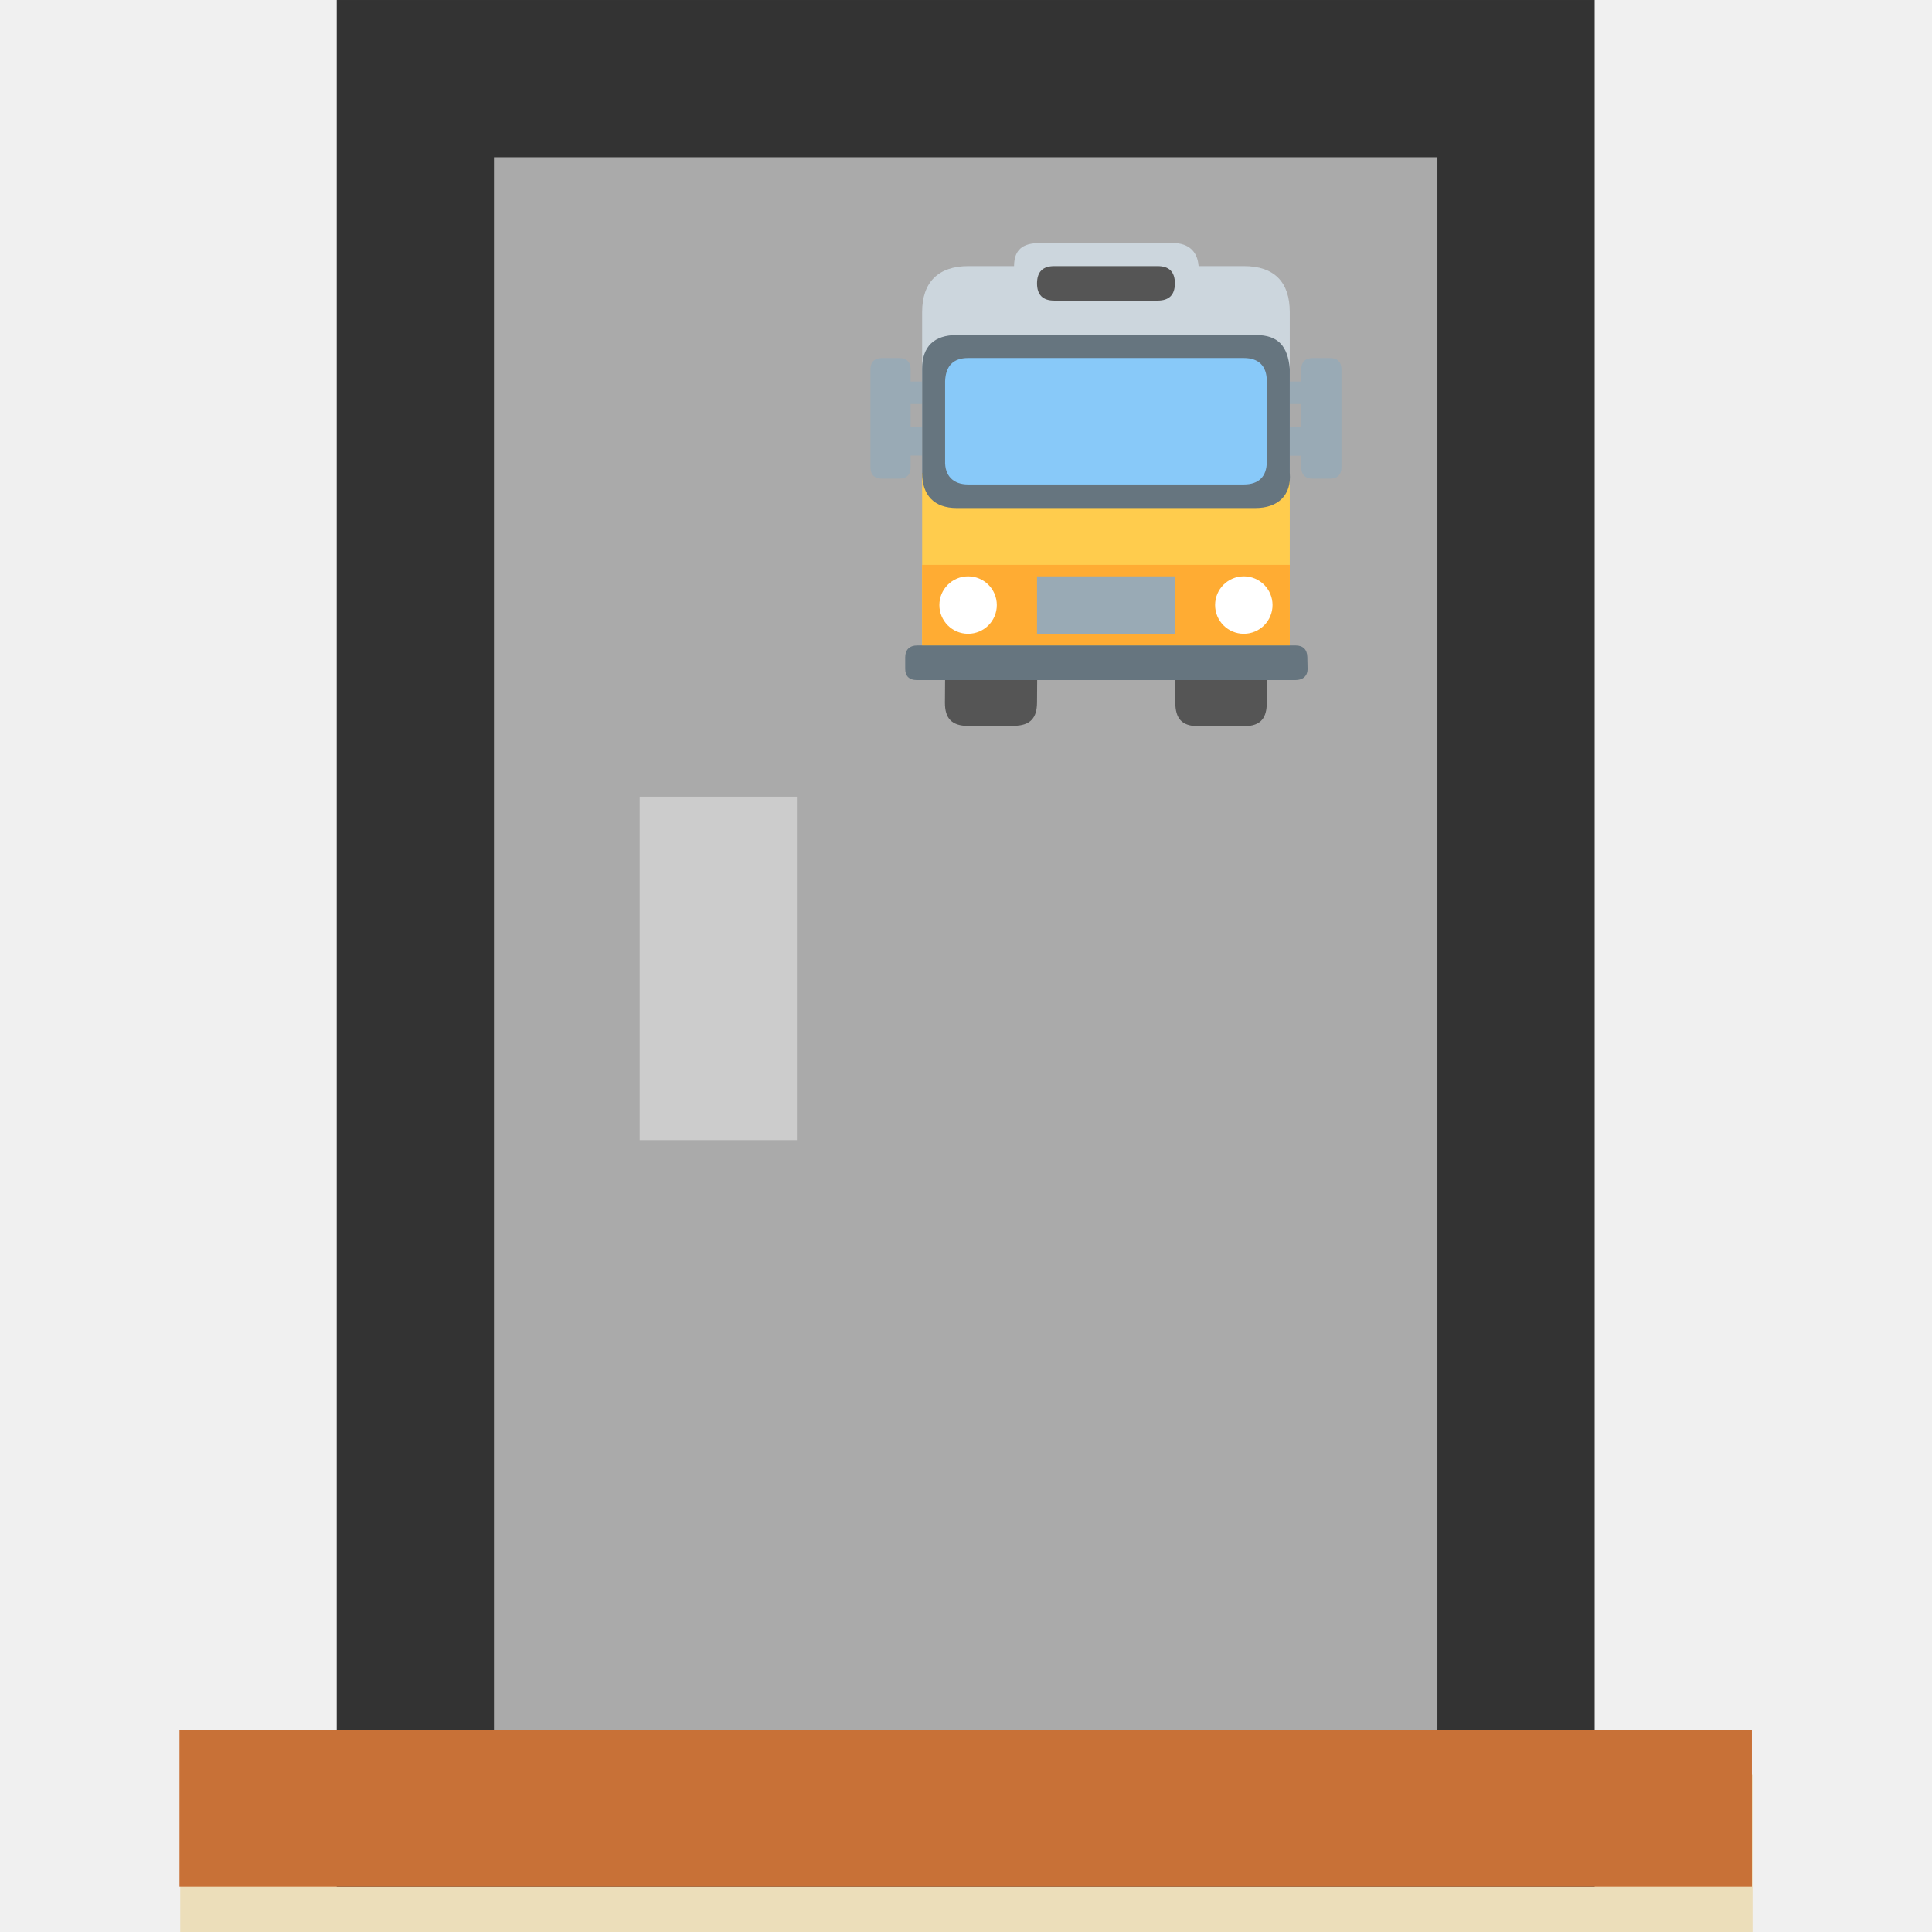
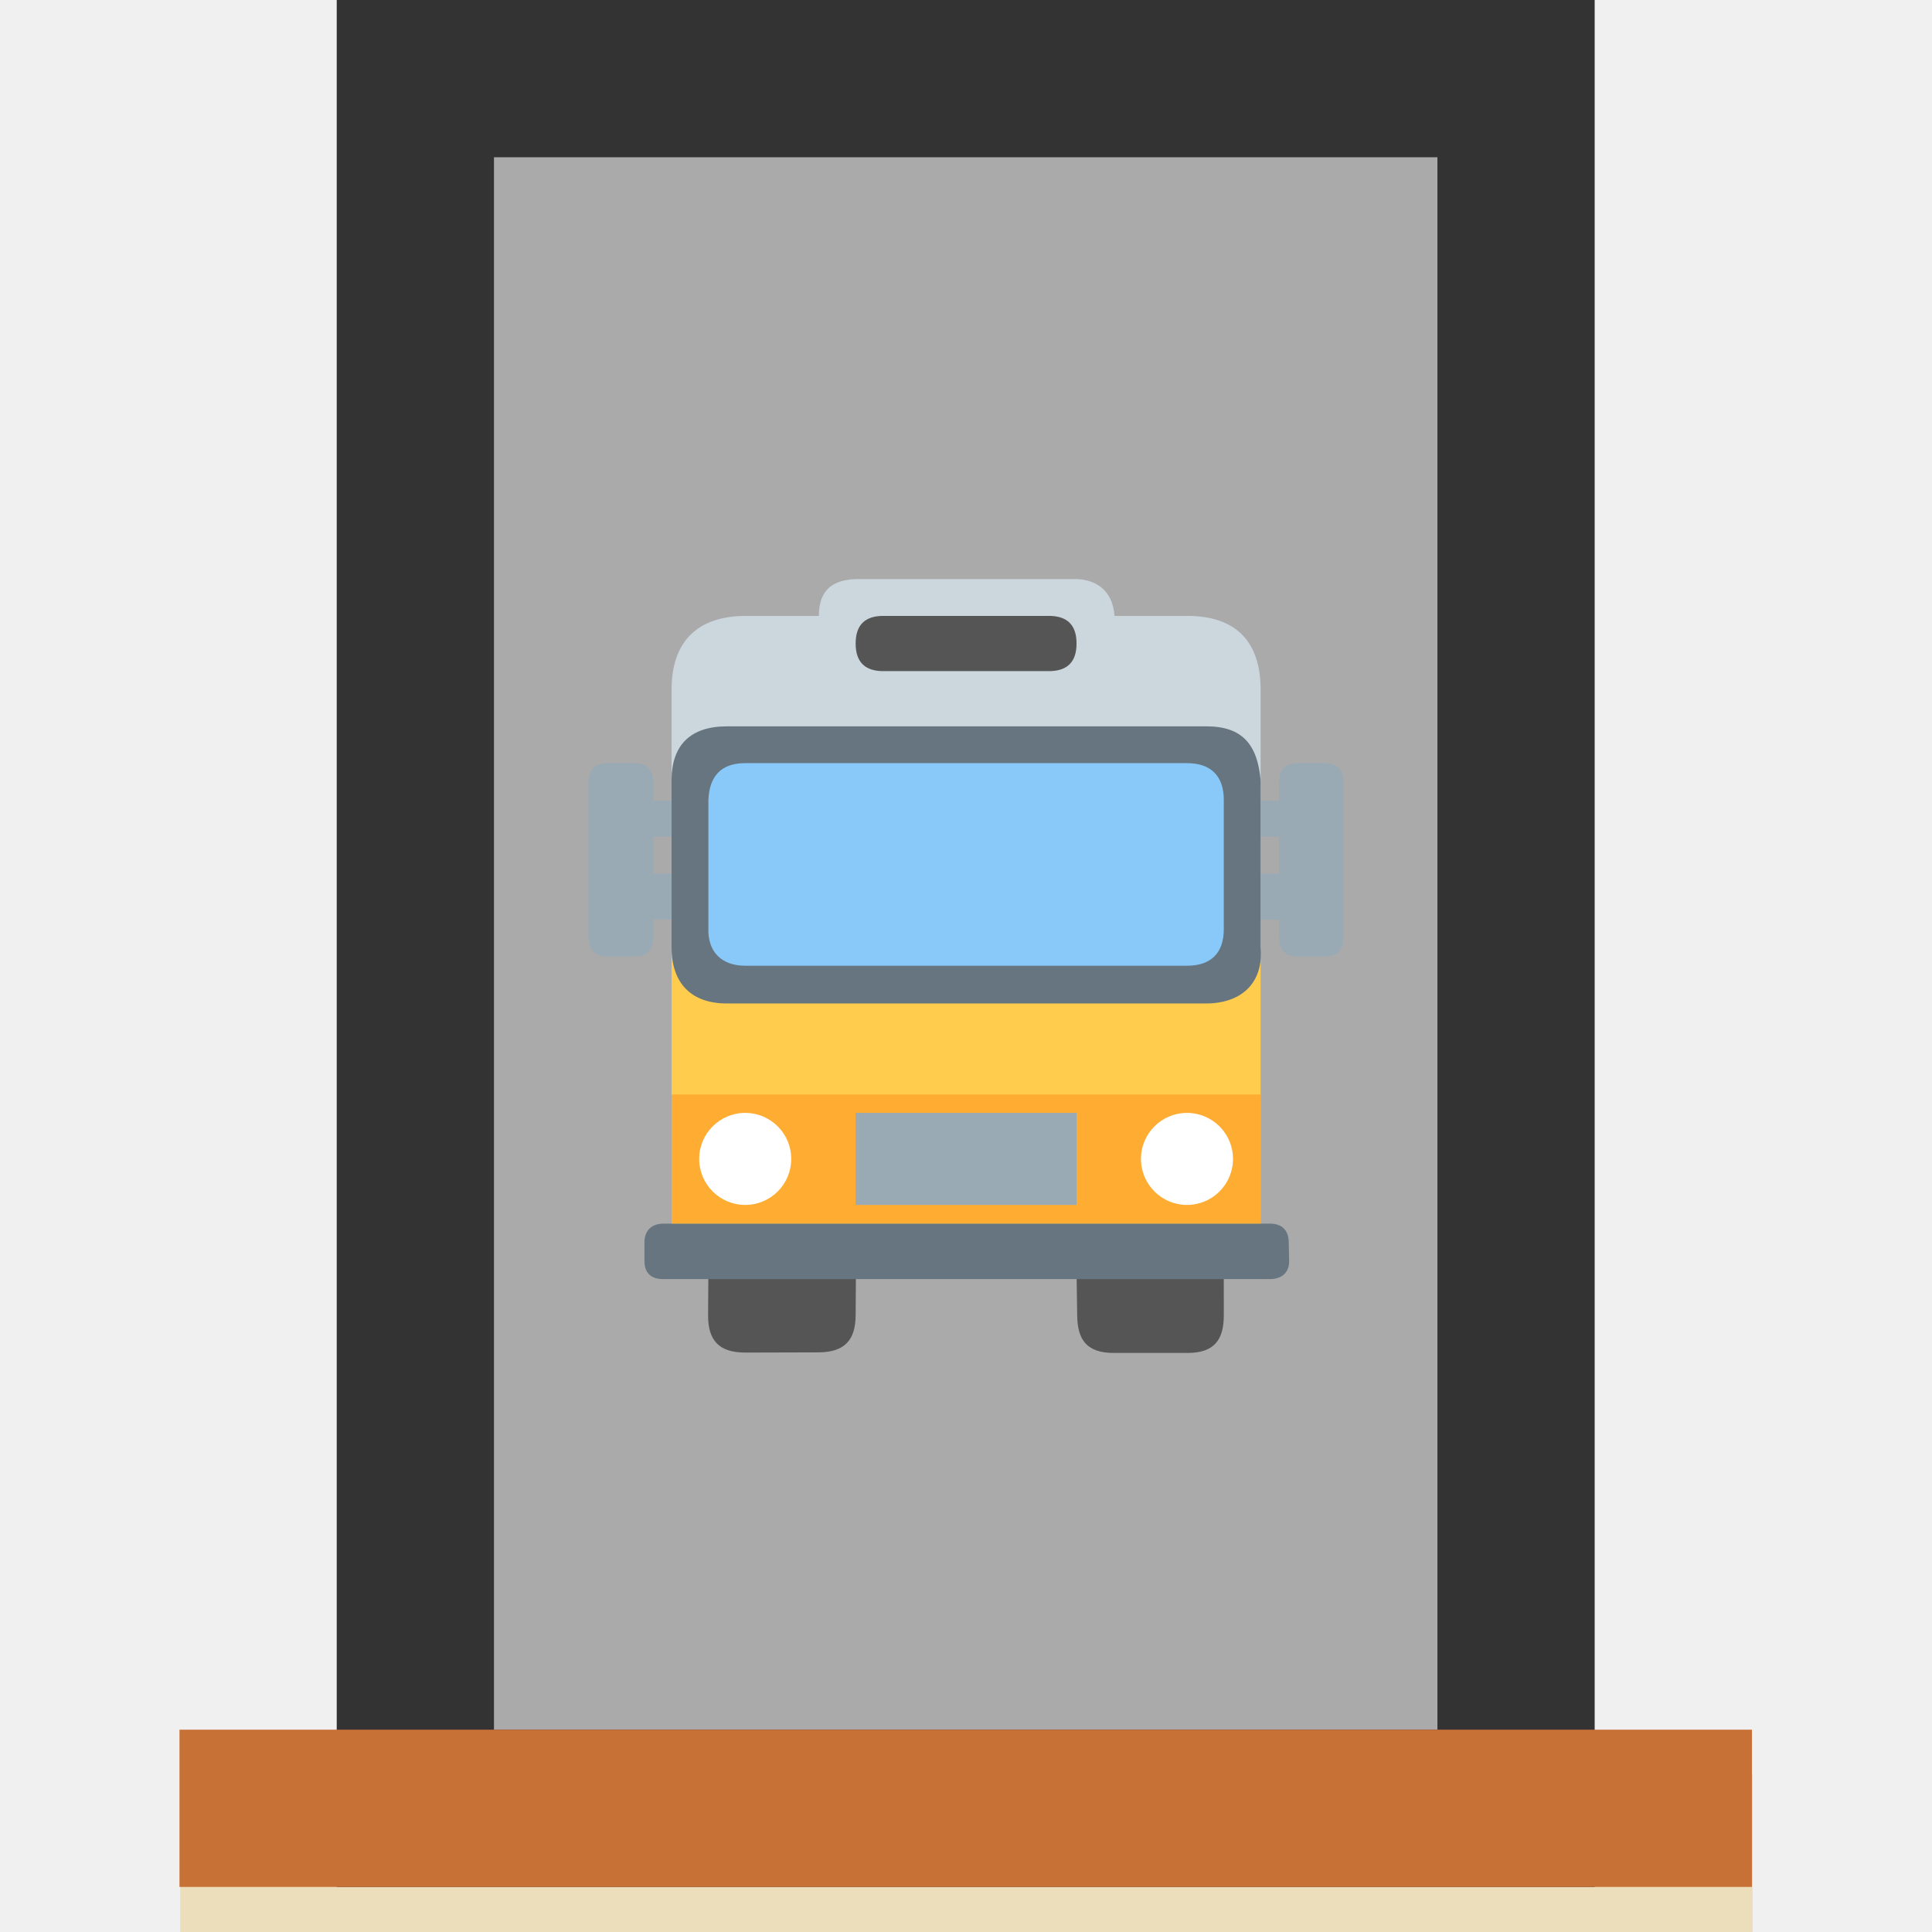
<svg xmlns="http://www.w3.org/2000/svg" version="1.1" viewBox="0 0 128 128" xml:space="preserve">
  <g transform="matrix(1.7363 0 0 1.7363 -44.778 -47.227)">
    <g transform="matrix(6,0,0,6,16,-6215.2)">
      <path transform="matrix(.13043 0 0 .13043 -.57497 1038)" d="m25.706 108.77h76.664" fill="none" stroke="#c87137" stroke-width="7.667" style="mix-blend-mode:color-burn" />
      <rect x="4.273" y="1040.9" width="7" height="11" fill="#aaa" stroke="#333" />
      <path d="m2.773 1051.9h10" fill="none" stroke="#c87137" />
    </g>
-     <rect transform="matrix(6,0,0,6,16.015,-6214.2)" x="5.697" y="1045.3" width="1" height="2.184" fill="#ccc" style="paint-order:normal" />
-   </g>
-   <g transform="matrix(.33948 0 0 .33948 51.675 12.515)" display="none">
-     <path d="m64 108c-24 0-40-12-40-32s41.882-23.478 32-60c0 0 32 20 24 44 0 0 8.563-10.414 12-16 0 0 12 12 12 32s-16 32-40 32z" fill="#eb650d" />
-     <path d="m88 60c4 8 24 28-8 28-8 0 4-20 8-28z" fill="#e98616" />
-     <path d="m80 72c-16-16 0-24-16-44 4 20-28 36-28 52s12 24 28 24 24.335-22.671 16-32z" fill="#f1b014" />
-     <path d="m64 96c-16 0-16-20 0-40 0 20 16 40 0 40z" fill="#f3f40f" />
-   </g>
-   <g transform="matrix(.33218 0 0 .33218 51.732 13.31)" display="none">
-     <g transform="matrix(1.659,0,0,1.659,-49.861,-76.632)" display="inline">
-       <path d="m88 92c0 10.665-8.646 19.311-19.311 19.311-10.665 0-19.311-8.646-19.311-19.311 0-10.109 19.201-33.475 19.201-38.576 0 4.928 19.42 27.947 19.42 38.576z" fill="#3581c8" stroke-width="1.404" />
-       <path d="m69.247 60.906c4.741 10.081 23.201 27.001 9.865 29.912-13.336 2.912-9.231-21.652-9.865-29.912z" fill="#529add" stroke-width="1.404" />
-       <path d="m68.58 53.424c2.678 23.584-9.569 57.459 2.217 57.712 9.166-0.53 17.204-8.732 17.204-19.136-0.534-11.421-13.523-24.535-19.42-38.576z" fill="#529add" fill-opacity=".613" stroke-width="1.784" />
-       <path d="m70.024 62.492c4.741 10.081 15.831 21.122 7.847 22.104s-7.213-13.843-7.847-22.104z" fill="#87bce1" stroke-width="1.404" />
-       <path d="m57.296 80.816c-13.197 14.858-0.469 27.086 8.806 28.007-3.935-3.086-13.66-10.301-8.806-28.007z" fill="#2b68a3" stroke-width="1.404" />
-     </g>
-   </g>
-   <g transform="matrix(1.1551 0 0 1.1551 -6.4557 -19.583)" display="none">
-     <path d="m61.864 31.913c-4.84 0.803-5.567 3.619-5.596 3.736 2.445 10.56 14.943 20.672 22.473 23.028 2.303-0.025 4.219-5.219 4.327-5.814-0.883-1.741-4.638-4.471-6.582-4.327-1.304 1.114-3.105 2.301-3.883 2.423-5.211-2.548-8.12-7.436-8.23-8.364-0.064-0.521 2.741-2.935 2.623-4.191-1.138-2.865-3.024-5.379-5.131-6.492z" fill="#fc0" stroke-width=".314" />
  </g>
  <style type="text/css">
	.st0{fill:#77B3D4;}
	.st1{opacity:0.2;}
	.st2{fill:#231F20;}
	.st3{fill:#FFFFFF;}
</style>
-   <g transform="translate(-107.51 27.817)" display="none">
-     <g transform="translate(11.972 -47.823)">
-       <g transform="matrix(.46032 0 0 .46032 -418.74 -338.38)">
-         <path d="m1238.5 816h67.065c3.583 0 6.467 2.885 6.467 6.467v51.065c0 3.583-2.885 6.467-6.467 6.467h-67.065c-3.583 0-6.467-2.885-6.467-6.467v-51.065c0-3.583 2.885-6.467 6.467-6.467z" fill="#ddd" />
-         <path d="m1236 874 36-38 36 38" fill="none" stroke="#aaa" stroke-linecap="round" stroke-linejoin="round" stroke-width="8" />
-         <path d="m1236 880c-3.679 3.3e-4 -5.407-4.546-2.658-6.99l36-32c1.516-1.348 3.801-1.348 5.316 0l36 32c2.749 2.444 1.02 6.991-2.658 6.99z" fill="#e9e9e9" fill-rule="evenodd" />
-         <path d="m1236 822 36 38 36-38" fill="none" stroke="#aaa" stroke-linecap="round" stroke-linejoin="round" stroke-width="8" />
-         <path d="m1236 816c-3.679-3.3e-4 -5.407 4.546-2.658 6.99l36 32c1.516 1.348 3.801 1.348 5.316 0l36-32c2.749-2.444 1.02-6.991-2.658-6.99z" fill="#fff" fill-rule="evenodd" />
-       </g>
-     </g>
-   </g>
-   <g transform="matrix(.27586 0 0 .27586 55.466 13.894)" display="none">
-     <path d="m48 93.375v8l10 4h12l10-4v-8z" fill-opacity=".2" stroke-width=".2" />
-     <g stroke="#c1a551" stroke-width="4">
-       <path d="m40 40 8 48h32l8-48z" fill="#ffffdf" fill-rule="evenodd" />
-       <path d="m52 40 4 48" fill="none" />
-       <path d="m76 40-4 48" fill="none" />
-     </g>
-     <path d="m64 12c-12 4-20 20-32 20v8h64v-8c-12 0-20-16-32-20zm-16 76v8l10 4v27.711c1.977 0.184 3.975 0.289 6 0.289s4.023-0.105 6-0.289v-27.711l10-4v-8z" fill="#555" fill-rule="evenodd" />
-   </g>
-   <g transform="matrix(.2807 0 0 .2807 56.872 12.309)" display="none">
-     <g transform="translate(-1015.8,431.95)">
-       <g stroke-width=".2">
-         <path d="m1079.8-417.95c-22.091 0-40 17.909-40 40v59.943c10.958 8.788 24.86 14.057 40 14.057s29.042-5.269 40-14.057v-59.943c0-22.091-17.909-40-40-40z" fill="#5a8049" />
-         <path d="m1079.8-417.95c-0.782 0-1.565 0.032-2.346 0.082 21.411 0.886 26.32 18.489 26.346 39.918v69.33c5.806-2.351 11.187-5.527 16-9.387v-59.943c0-22.091-17.909-40-40-40z" fill="#49653a" />
-         <path d="m1079.8-417.95c-22.091 0-40 17.909-40 40v59.943c4.813 3.86 10.194 7.035 16 9.387v-69.33c0.026-21.429 4.935-39.032 26.346-39.918-0.781-0.05-1.563-0.078-2.346-0.082z" fill="#6b9357" />
-       </g>
-       <path d="m1079.8-417.95a40 40 0 0 0-40 40h80a40 40 0 0 0-40-40z" fill="#72a85a" fill-opacity=".293" />
-       <path d="m1091.8-393.95a12 9.781 0 0 1-12 9.781 12 9.781 0 0 1-12-9.781 12 9.781 0 0 1 12-9.781 12 9.781 0 0 1 12 9.781" fill="#262626" />
-     </g>
-     <path d="m83.192 104.63c-0.542 0-1.067-0.282-1.354-0.785l-6.598-10.866c-0.428-0.748-0.26-1.683 0.486-2.109l7.724-4.674c0.243-0.14 0.773-0.26 1.034-0.26 0.542 0 1.047 0.308 1.335 0.812l4.84 7.98 0.256 3.477c0.427 0.746-1.492 1.845-2.239 2.272l-4.714 3.949c-0.243 0.14-0.509 0.206-0.771 0.206" fill="#ddd" />
-     <path d="m70.727 92.168c-0.405 0-0.804 0.16-1.102 0.457l-9.348 9.347c-0.609 0.609-0.609 1.594 0 2.204l9.348 9.348c0.298 0.298 0.697 0.456 1.102 0.456 0.201 0 0.404-0.037 0.597-0.119 0.583-0.24 0.961-0.81 0.961-1.439v-3.116h12.464c0.591 0 1.129-0.333 1.355-0.783l4.812-9.538c0.795-1.485 0.457-2.946-0.053-3.902-0.075-0.14-0.584-1.014-0.584-1.014s0.467 2.774-2.415 2.774h-15.578v-3.116c0-0.629-0.378-1.2-0.961-1.439-0.193-0.081-0.396-0.119-0.597-0.119z" fill="#fff" />
-     <path d="m68.534 64.592c0.246 0.483 0.234 1.078-0.084 1.564l-6.687 10.812c-0.472 0.721-1.38 0.996-2.1 0.523l-7.673-4.758c-0.234-0.154-0.581-0.572-0.7-0.805-0.248-0.481-0.201-1.072 0.117-1.556l4.911-7.936 2.982-1.806c0.472-0.723 2.321 0.491 3.043 0.963l5.657 2.407c0.237 0.153 0.416 0.361 0.534 0.592" fill="#ddd" />
-     <path d="m70.677 60.231-10.682 0.046c-1.684-0.034-2.831 0.93-3.453 1.818-0.09 0.129-0.639 0.98-0.639 0.98s2.261-1.677 3.57 0.892l7.073 13.88-2.777 1.415c-0.559 0.287-0.895 0.881-0.846 1.509 0.017 0.21 0.075 0.409 0.165 0.586 0.185 0.361 0.506 0.644 0.908 0.774l12.573 4.085c0.818 0.266 1.698-0.182 1.961-1l4.085-12.575c0.131-0.4 0.09-0.827-0.094-1.187-0.092-0.179-0.217-0.344-0.375-0.478-0.481-0.411-1.157-0.489-1.72-0.202l-2.776 1.414-5.659-11.106c-0.269-0.527-0.808-0.852-1.315-0.852z" fill="#fff" />
-     <path d="m41.711 97.687c0.282-0.463 0.795-0.763 1.374-0.746l12.713 0.006c0.862 0.026 1.572 0.654 1.55 1.514l-0.022 9.028c-0.008 0.28-0.181 0.798-0.316 1.019-0.28 0.463-0.807 0.735-1.387 0.718l-9.334-0.013-3.105-1.586c-0.858-0.026-0.798-2.236-0.776-3.094l-0.924-6.082c0.006-0.279 0.089-0.541 0.226-0.765" fill="#ddd" />
-     <path d="m54.323 78.306c-0.103 0.004-0.208 0.018-0.312 0.043l-12.846 3.124c-0.41 0.103-0.75 0.358-0.962 0.707-0.104 0.171-0.177 0.361-0.21 0.568-0.097 0.622 0.194 1.241 0.731 1.572l2.662 1.619-6.477 10.646c-0.307 0.505-0.304 1.137-0.036 1.567l5.646 9.068c0.857 1.449 2.279 1.921 3.364 1.98 0.159 9e-3 1.171 0.03 1.171 0.03s-2.614-1.044-1.117-3.505l8.097-13.309 2.662 1.619c0.539 0.327 1.222 0.299 1.729-0.072 0.168-0.125 0.307-0.279 0.41-0.449 0.212-0.347 0.284-0.768 0.184-1.179l-3.127-12.844c-0.179-0.733-0.846-1.216-1.569-1.188z" fill="#fff" />
-   </g>
-   <g transform="translate(-56.684 -8.3398)">
+   <g transform="matrix(1.6022 0 0 1.6022 -144.21 -.80726)">
    <g transform="matrix(.38058 0 0 .38058 -281.07 254.32)">
      <path d="m1068-524.02c-0.017 2.622-1.11 4.031-4.063 4.039l-7.907 0.022c-2.95 8e-3 -4.063-1.395-4.063-4.017l0.033-5.027h16.033z" fill="#555" />
      <path d="m1108-524c0 2.609-1.001 4.081-3.929 4.081h-8.039c-2.925 0-3.922-1.434-3.96-4.043l-0.073-4.993h16z" fill="#555" />
      <g fill="#99aab5">
        <path d="m1121-565c0 1.306-0.702 2-2 2h-3c-1.298 0-2-0.694-2-2v-17c0-1.303 0.702-2 2-2h3c1.298 0 2 0.697 2 2z" />
        <path d="m1116-576h-72v-3.91h72z" />
        <path d="m1116-567-72-0.028v-4.972h72z" />
      </g>
      <path d="m1068-604c-3.043 0.111-3.979 1.697-4 4l-8-1e-5c-5.185 0.026-8 2.784-8 8v28h64v-28c0-5.216-2.693-8.011-8-8h-7.873c-0.198-2.8-2.03-3.936-4.127-4z" fill="#ccd6dd" />
      <path d="m1112-532h-64v-32h64z" fill="#ffcc4d" />
      <path d="m1112-534h-64v-14h64z" fill="#ffac33" />
      <path d="m1115.1-529.95c0.029 1.305-0.808 2.009-2.106 2.009h-65.913c-1.296 0-2.028-0.659-2.028-1.965v-2.008c0-1.306 0.77-2.052 2.066-2.052h65.899c1.298 0 2.009 0.702 2.038 2.008z" fill="#66757f" />
      <path d="m1112-564c0.337 3.898-2.083 6.111-5.972 6.111h-52.014c-3.889 0-6.014-2.199-6.014-6.111v-18.125c0-3.912 2.125-5.875 6.014-5.875h52.111c3.889 0 5.538 1.977 5.875 5.875z" fill="#66757f" />
      <path d="m1108-565.96c0 2.607-1.406 3.97-4 3.97h-48c-2.591 0-4.104-1.533-4-4.138v-13.875c0.104-2.605 1.409-4 4-4h48c2.594 0 4 1.393 4 4z" fill="#88c9f9" />
      <path d="m1092-536h-24v-10h24z" fill="#99aab5" />
      <path d="m1089-594h-18c-2 0-3-1-3-3s1-3 3-3h18c2 0 3 1 3 3s-1 3-3 3z" fill="#555" />
      <path d="m1046-565c0 1.306-0.702 2-2 2h-3c-1.298 0-2-0.694-2-2v-17c0-1.303 0.702-2 2-2h3c1.298 0 2 0.697 2 2z" fill="#99aab5" />
      <path d="m1061-541a5 5 0 0 1-5 5 5 5 0 0 1-5-5 5 5 0 0 1 5-5 5 5 0 0 1 5 5" fill="#fff" />
      <path d="m1109-541a5 5 0 0 1-5 5 5 5 0 0 1-5-5 5 5 0 0 1 5-5 5 5 0 0 1 5 5" fill="#fff" />
    </g>
  </g>
</svg>
